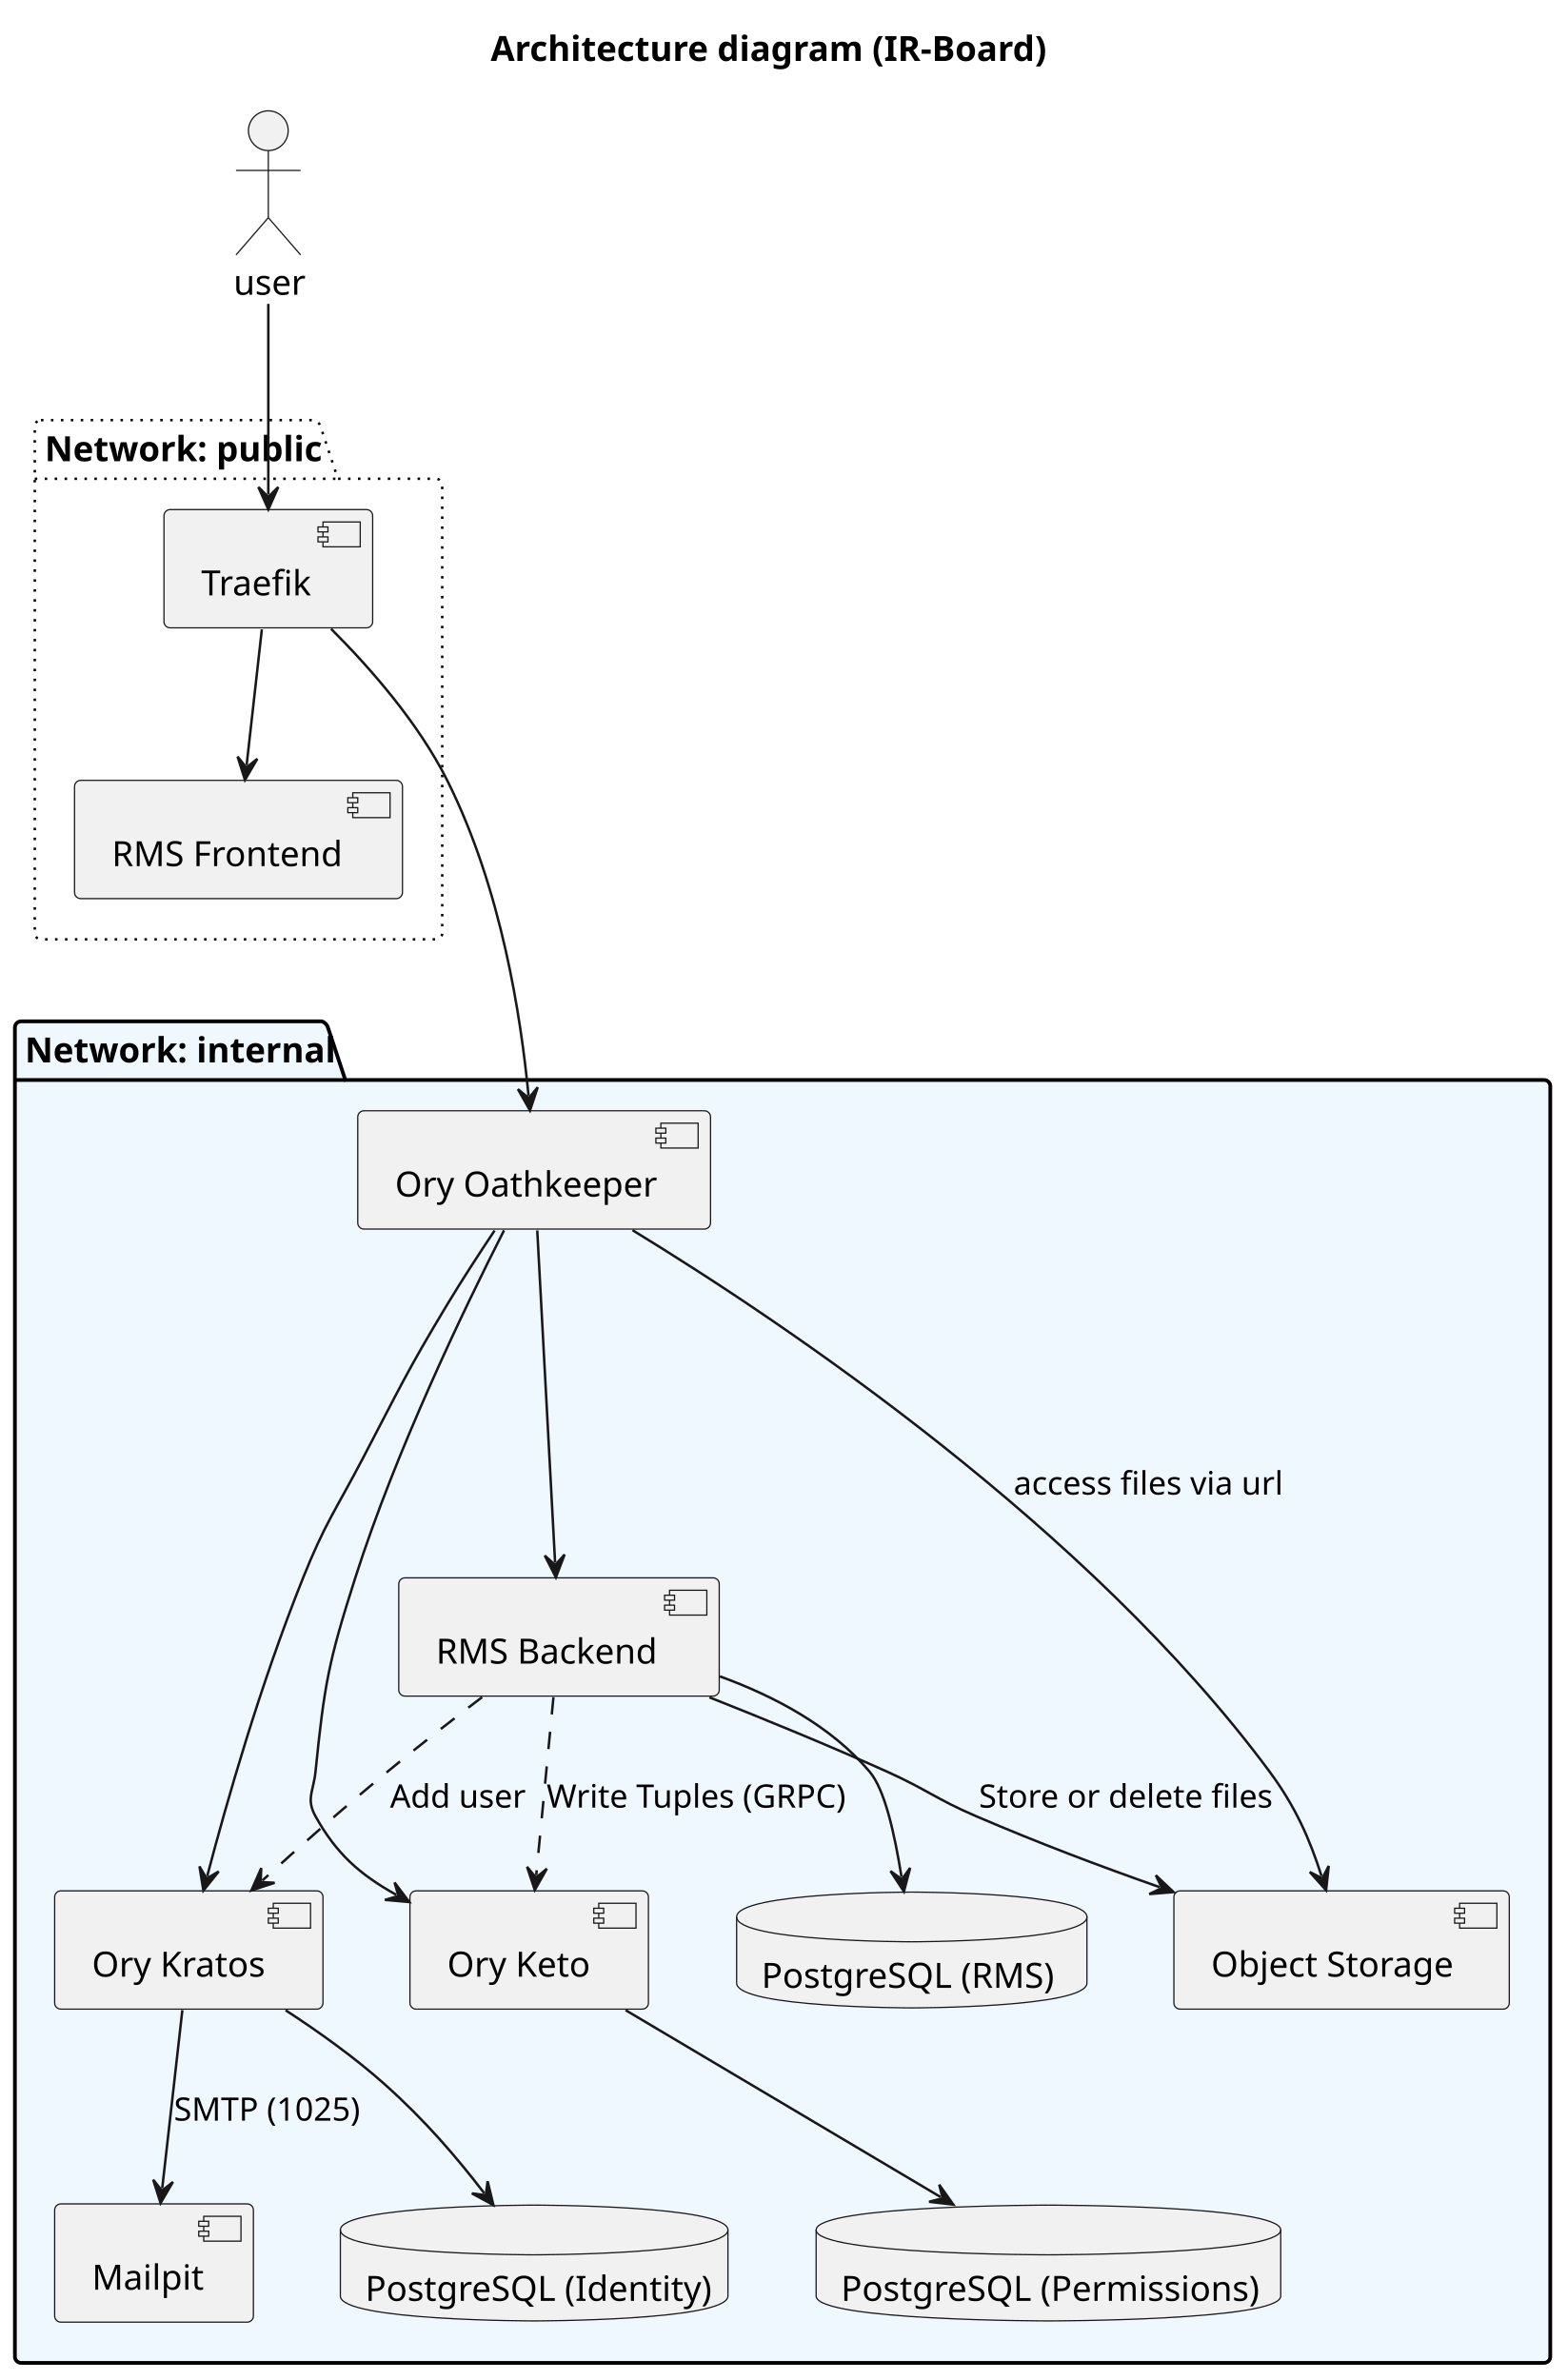
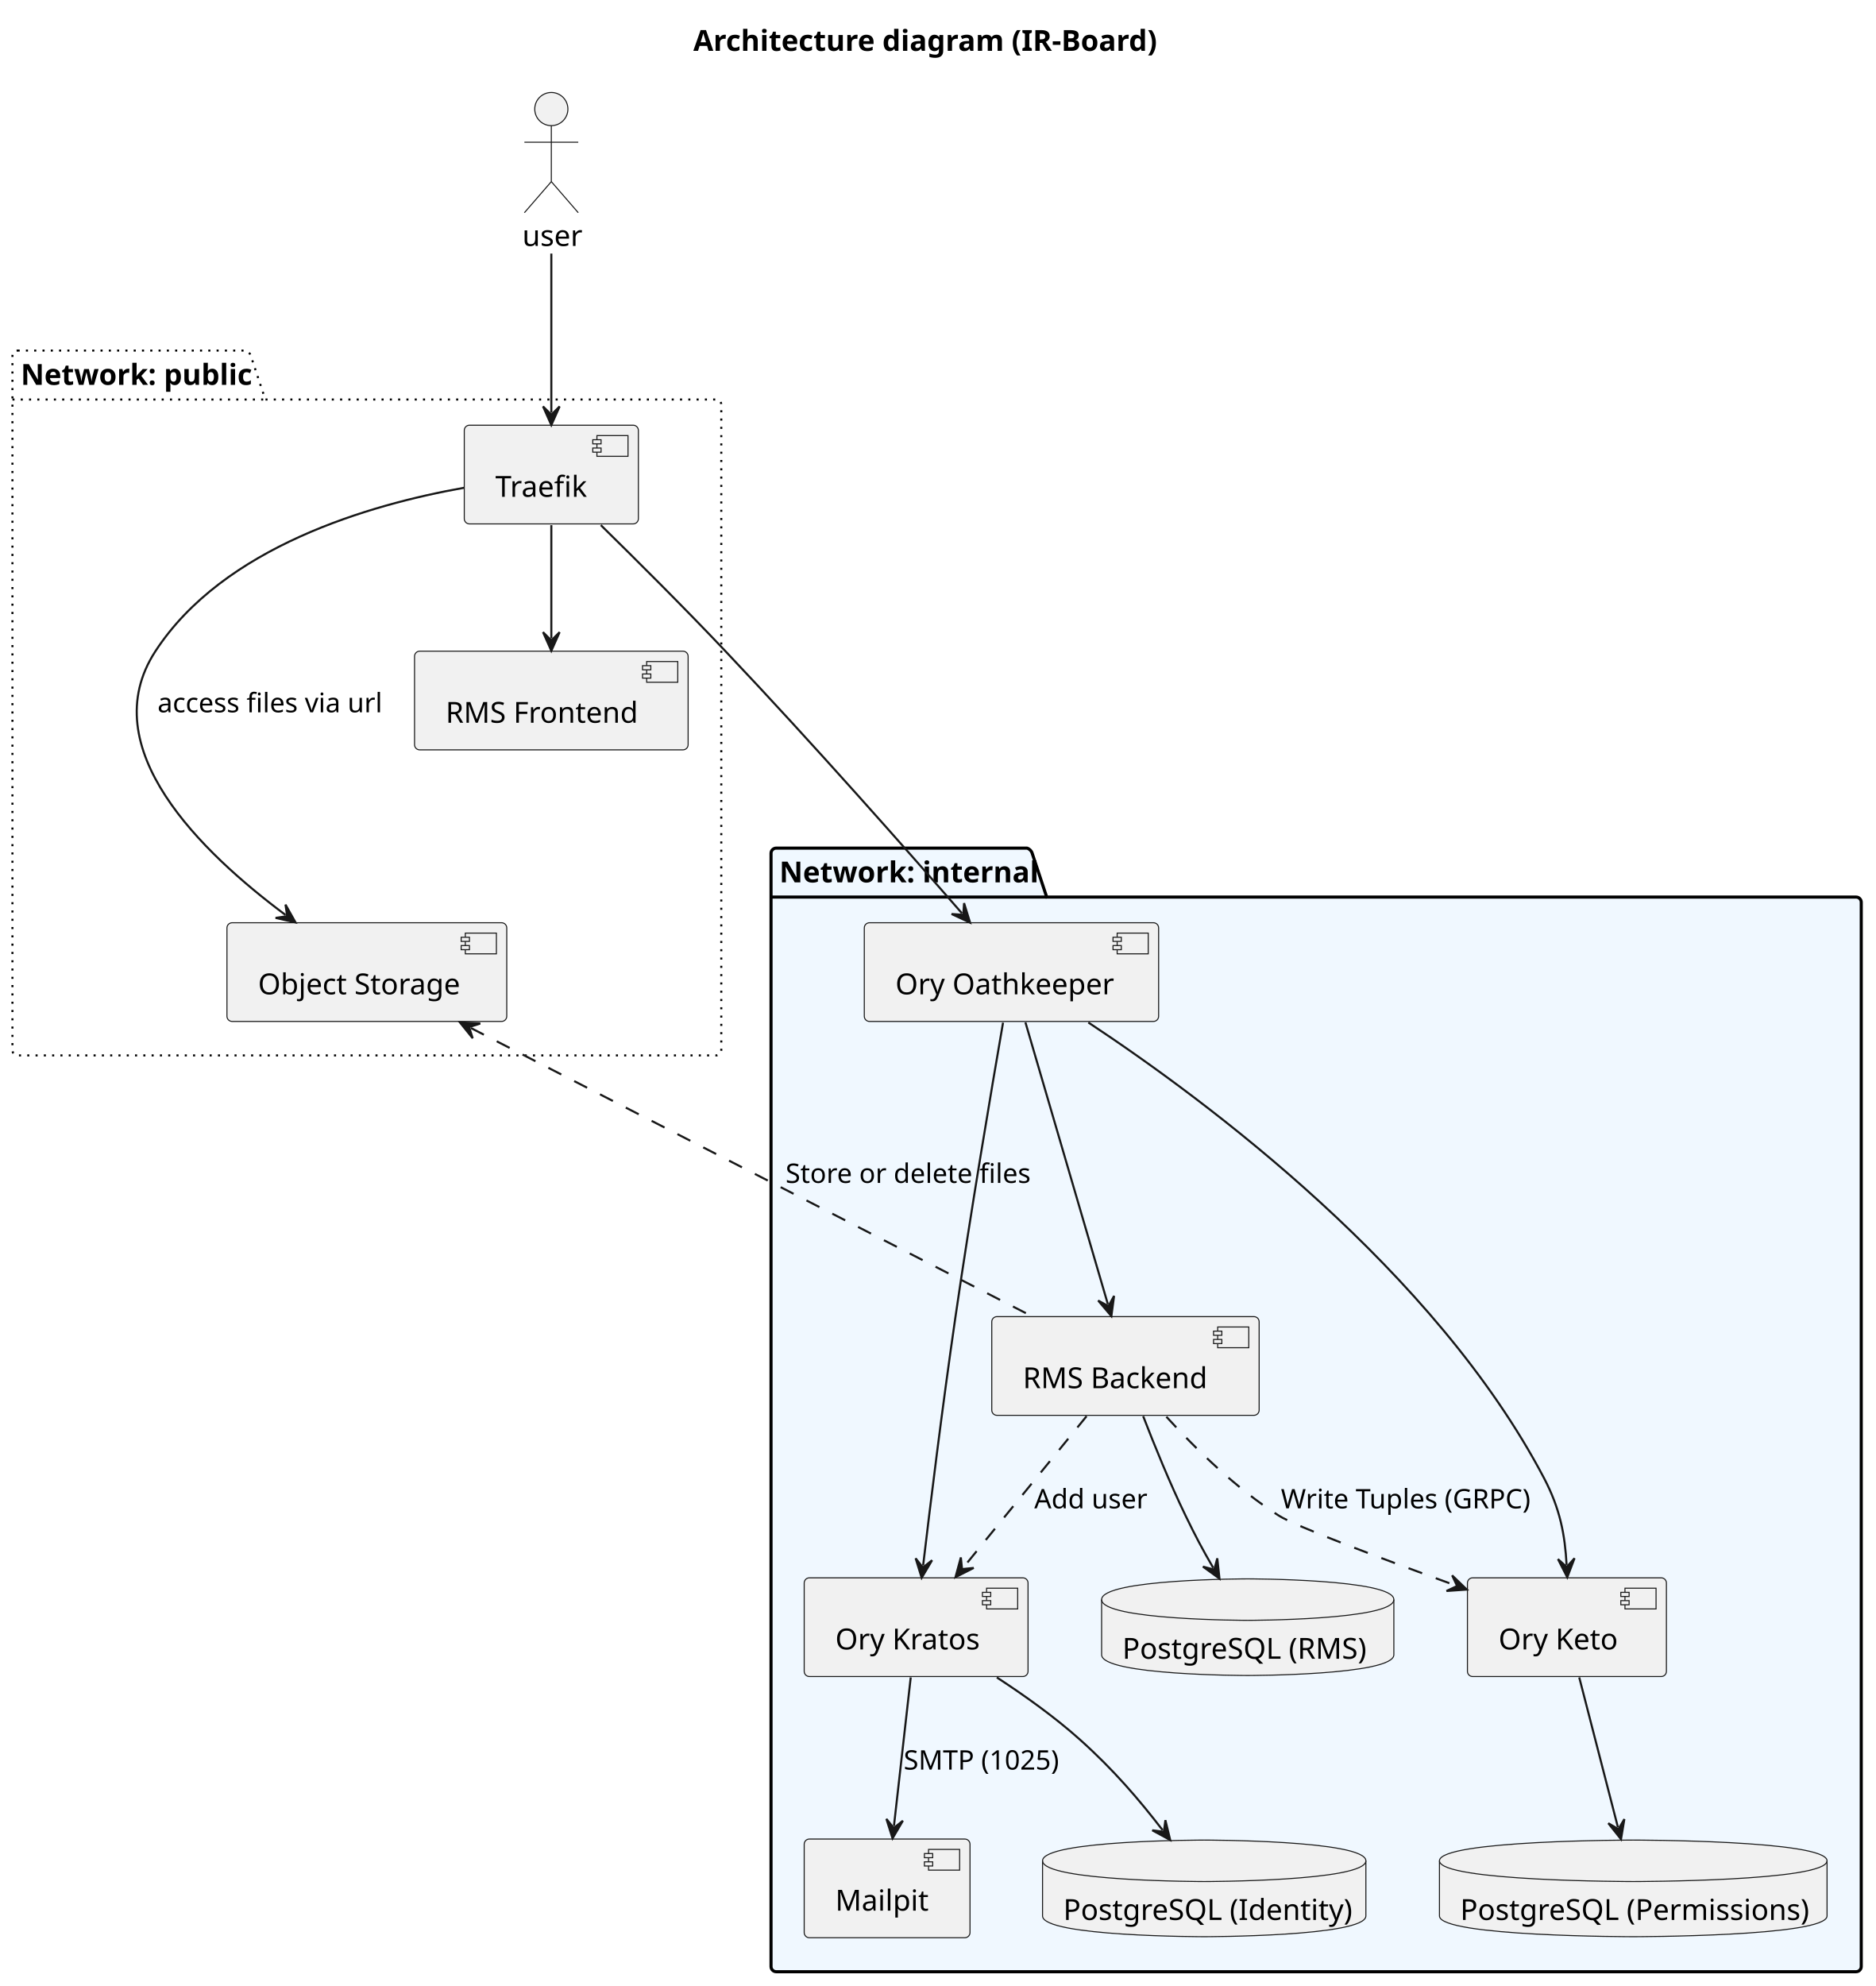
- <svg xmlns="http://www.w3.org/2000/svg" contentStyleType="text/css" height="958px" preserveAspectRatio="none" style="width:631px;height:958px;background:#FFFFFF;" version="1.1" viewBox="0 0 631 958" width="631px" zoomAndPan="magnify">
+ <svg xmlns="http://www.w3.org/2000/svg" contentStyleType="text/css" height="958px" preserveAspectRatio="none" style="width:905px;height:958px;background:#FFFFFF;" version="1.1" viewBox="0 0 905 958" width="905px" zoomAndPan="magnify">
  <defs />
  <g>
-     <text fill="#000000" font-family="sans-serif" font-size="14" font-weight="bold" lengthAdjust="spacing" textLength="222" x="197.5" y="24.533">Architecture diagram (IR-Board)</text>
+     <text fill="#000000" font-family="sans-serif" font-size="14" font-weight="bold" lengthAdjust="spacing" textLength="222" x="334.5" y="24.533">Architecture diagram (IR-Board)</text>
    <g id="cluster_Network: public">
-       <path d="M16.5,169.109 L126.5,169.109 A3.75,3.75 0 0 1 129,171.609 L136,192.719 L175.5,192.719 A2.5,2.5 0 0 1 178,195.219 L178,375.609 A2.5,2.5 0 0 1 175.5,378.109 L16.5,378.109 A2.5,2.5 0 0 1 14,375.609 L14,171.609 A2.5,2.5 0 0 1 16.5,169.109 " fill="none" style="stroke:#000000;stroke-width:1.0;stroke-dasharray:1.0,3.0;" />
-       <line style="stroke:#000000;stroke-width:1.0;stroke-dasharray:1.0,3.0;" x1="14" x2="136" y1="192.719" y2="192.719" />
-       <text fill="#000000" font-family="sans-serif" font-size="14" font-weight="bold" lengthAdjust="spacing" textLength="109" x="18" y="185.643">Network: public</text>
+       <path d="M8.5,169.109 L118.5,169.109 A3.75,3.75 0 0 1 121,171.609 L128,192.719 L345.5,192.719 A2.5,2.5 0 0 1 348,195.219 L348,506.609 A2.5,2.5 0 0 1 345.5,509.109 L8.5,509.109 A2.5,2.5 0 0 1 6,506.609 L6,171.609 A2.5,2.5 0 0 1 8.5,169.109 " fill="none" style="stroke:#000000;stroke-width:1.0;stroke-dasharray:1.0,3.0;" />
+       <line style="stroke:#000000;stroke-width:1.0;stroke-dasharray:1.0,3.0;" x1="6" x2="128" y1="192.719" y2="192.719" />
+       <text fill="#000000" font-family="sans-serif" font-size="14" font-weight="bold" lengthAdjust="spacing" textLength="109" x="10" y="185.643">Network: public</text>
    </g>
    <g id="cluster_Network: internal">
-       <path d="M8.5,411.109 L129.5,411.109 A3.75,3.75 0 0 1 132,413.609 L139,434.719 L621.5,434.719 A2.5,2.5 0 0 1 624,437.219 L624,948.609 A2.5,2.5 0 0 1 621.5,951.109 L8.5,951.109 A2.5,2.5 0 0 1 6,948.609 L6,413.609 A2.5,2.5 0 0 1 8.5,411.109 " fill="#F0F8FF" style="stroke:#000000;stroke-width:1.5;" />
-       <line style="stroke:#000000;stroke-width:1.5;" x1="6" x2="139" y1="434.719" y2="434.719" />
-       <text fill="#000000" font-family="sans-serif" font-size="14" font-weight="bold" lengthAdjust="spacing" textLength="120" x="10" y="427.643">Network: internal</text>
+       <path d="M374.5,409.109 L495.5,409.109 A3.75,3.75 0 0 1 498,411.609 L505,432.719 L895.5,432.719 A2.5,2.5 0 0 1 898,435.219 L898,948.609 A2.5,2.5 0 0 1 895.5,951.109 L374.5,951.109 A2.5,2.5 0 0 1 372,948.609 L372,411.609 A2.5,2.5 0 0 1 374.5,409.109 " fill="#F0F8FF" style="stroke:#000000;stroke-width:1.5;" />
+       <line style="stroke:#000000;stroke-width:1.5;" x1="372" x2="505" y1="432.719" y2="432.719" />
+       <text fill="#000000" font-family="sans-serif" font-size="14" font-weight="bold" lengthAdjust="spacing" textLength="120" x="376" y="425.643">Network: internal</text>
    </g>
    <g id="elem_front">
-       <rect fill="#F1F1F1" height="47.609" rx="2.5" ry="2.5" style="stroke:#181818;stroke-width:0.5;" width="132" x="30" y="314.109" />
-       <rect fill="#F1F1F1" height="10" style="stroke:#181818;stroke-width:0.5;" width="15" x="142" y="319.109" />
-       <rect fill="#F1F1F1" height="2" style="stroke:#181818;stroke-width:0.5;" width="4" x="140" y="321.109" />
-       <rect fill="#F1F1F1" height="2" style="stroke:#181818;stroke-width:0.5;" width="4" x="140" y="325.109" />
-       <text fill="#000000" font-family="sans-serif" font-size="14" lengthAdjust="spacing" textLength="92" x="45" y="348.643">RMS Frontend</text>
+       <rect fill="#F1F1F1" height="47.609" rx="2.5" ry="2.5" style="stroke:#181818;stroke-width:0.5;" width="132" x="200" y="314.109" />
+       <rect fill="#F1F1F1" height="10" style="stroke:#181818;stroke-width:0.5;" width="15" x="312" y="319.109" />
+       <rect fill="#F1F1F1" height="2" style="stroke:#181818;stroke-width:0.5;" width="4" x="310" y="321.109" />
+       <rect fill="#F1F1F1" height="2" style="stroke:#181818;stroke-width:0.5;" width="4" x="310" y="325.109" />
+       <text fill="#000000" font-family="sans-serif" font-size="14" lengthAdjust="spacing" textLength="92" x="215" y="348.643">RMS Frontend</text>
    </g>
    <g id="elem_gateway">
-       <rect fill="#F1F1F1" height="47.609" rx="2.5" ry="2.5" style="stroke:#181818;stroke-width:0.5;" width="84" x="66" y="205.109" />
-       <rect fill="#F1F1F1" height="10" style="stroke:#181818;stroke-width:0.5;" width="15" x="130" y="210.109" />
-       <rect fill="#F1F1F1" height="2" style="stroke:#181818;stroke-width:0.5;" width="4" x="128" y="212.109" />
-       <rect fill="#F1F1F1" height="2" style="stroke:#181818;stroke-width:0.5;" width="4" x="128" y="216.109" />
-       <text fill="#000000" font-family="sans-serif" font-size="14" lengthAdjust="spacing" textLength="44" x="81" y="239.643">Traefik</text>
+       <rect fill="#F1F1F1" height="47.609" rx="2.5" ry="2.5" style="stroke:#181818;stroke-width:0.5;" width="84" x="224" y="205.109" />
+       <rect fill="#F1F1F1" height="10" style="stroke:#181818;stroke-width:0.5;" width="15" x="288" y="210.109" />
+       <rect fill="#F1F1F1" height="2" style="stroke:#181818;stroke-width:0.5;" width="4" x="286" y="212.109" />
+       <rect fill="#F1F1F1" height="2" style="stroke:#181818;stroke-width:0.5;" width="4" x="286" y="216.109" />
+       <text fill="#000000" font-family="sans-serif" font-size="14" lengthAdjust="spacing" textLength="44" x="239" y="239.643">Traefik</text>
+     </g>
+     <g id="elem_minio">
+       <rect fill="#F1F1F1" height="47.609" rx="2.5" ry="2.5" style="stroke:#181818;stroke-width:0.5;" width="135" x="109.5" y="445.109" />
+       <rect fill="#F1F1F1" height="10" style="stroke:#181818;stroke-width:0.5;" width="15" x="224.5" y="450.109" />
+       <rect fill="#F1F1F1" height="2" style="stroke:#181818;stroke-width:0.5;" width="4" x="222.5" y="452.109" />
+       <rect fill="#F1F1F1" height="2" style="stroke:#181818;stroke-width:0.5;" width="4" x="222.5" y="456.109" />
+       <text fill="#000000" font-family="sans-serif" font-size="14" lengthAdjust="spacing" textLength="95" x="124.5" y="479.643">Object Storage</text>
    </g>
    <g id="elem_proxy">
-       <rect fill="#F1F1F1" height="47.609" rx="2.5" ry="2.5" style="stroke:#181818;stroke-width:0.5;" width="142" x="144" y="447.109" />
-       <rect fill="#F1F1F1" height="10" style="stroke:#181818;stroke-width:0.5;" width="15" x="266" y="452.109" />
-       <rect fill="#F1F1F1" height="2" style="stroke:#181818;stroke-width:0.5;" width="4" x="264" y="454.109" />
-       <rect fill="#F1F1F1" height="2" style="stroke:#181818;stroke-width:0.5;" width="4" x="264" y="458.109" />
-       <text fill="#000000" font-family="sans-serif" font-size="14" lengthAdjust="spacing" textLength="102" x="159" y="481.643">Ory Oathkeeper</text>
+       <rect fill="#F1F1F1" height="47.609" rx="2.5" ry="2.5" style="stroke:#181818;stroke-width:0.5;" width="142" x="417" y="445.109" />
+       <rect fill="#F1F1F1" height="10" style="stroke:#181818;stroke-width:0.5;" width="15" x="539" y="450.109" />
+       <rect fill="#F1F1F1" height="2" style="stroke:#181818;stroke-width:0.5;" width="4" x="537" y="452.109" />
+       <rect fill="#F1F1F1" height="2" style="stroke:#181818;stroke-width:0.5;" width="4" x="537" y="456.109" />
+       <text fill="#000000" font-family="sans-serif" font-size="14" lengthAdjust="spacing" textLength="102" x="432" y="479.643">Ory Oathkeeper</text>
    </g>
    <g id="elem_kratos">
-       <rect fill="#F1F1F1" height="47.609" rx="2.5" ry="2.5" style="stroke:#181818;stroke-width:0.5;" width="108" x="22" y="761.109" />
-       <rect fill="#F1F1F1" height="10" style="stroke:#181818;stroke-width:0.5;" width="15" x="110" y="766.109" />
-       <rect fill="#F1F1F1" height="2" style="stroke:#181818;stroke-width:0.5;" width="4" x="108" y="768.109" />
-       <rect fill="#F1F1F1" height="2" style="stroke:#181818;stroke-width:0.5;" width="4" x="108" y="772.109" />
-       <text fill="#000000" font-family="sans-serif" font-size="14" lengthAdjust="spacing" textLength="68" x="37" y="795.643">Ory Kratos</text>
+       <rect fill="#F1F1F1" height="47.609" rx="2.5" ry="2.5" style="stroke:#181818;stroke-width:0.5;" width="108" x="388" y="761.109" />
+       <rect fill="#F1F1F1" height="10" style="stroke:#181818;stroke-width:0.5;" width="15" x="476" y="766.109" />
+       <rect fill="#F1F1F1" height="2" style="stroke:#181818;stroke-width:0.5;" width="4" x="474" y="768.109" />
+       <rect fill="#F1F1F1" height="2" style="stroke:#181818;stroke-width:0.5;" width="4" x="474" y="772.109" />
+       <text fill="#000000" font-family="sans-serif" font-size="14" lengthAdjust="spacing" textLength="68" x="403" y="795.643">Ory Kratos</text>
    </g>
    <g id="elem_keto">
-       <rect fill="#F1F1F1" height="47.609" rx="2.5" ry="2.5" style="stroke:#181818;stroke-width:0.5;" width="96" x="165" y="761.109" />
-       <rect fill="#F1F1F1" height="10" style="stroke:#181818;stroke-width:0.5;" width="15" x="241" y="766.109" />
-       <rect fill="#F1F1F1" height="2" style="stroke:#181818;stroke-width:0.5;" width="4" x="239" y="768.109" />
-       <rect fill="#F1F1F1" height="2" style="stroke:#181818;stroke-width:0.5;" width="4" x="239" y="772.109" />
-       <text fill="#000000" font-family="sans-serif" font-size="14" lengthAdjust="spacing" textLength="56" x="180" y="795.643">Ory Keto</text>
+       <rect fill="#F1F1F1" height="47.609" rx="2.5" ry="2.5" style="stroke:#181818;stroke-width:0.5;" width="96" x="708" y="761.109" />
+       <rect fill="#F1F1F1" height="10" style="stroke:#181818;stroke-width:0.5;" width="15" x="784" y="766.109" />
+       <rect fill="#F1F1F1" height="2" style="stroke:#181818;stroke-width:0.5;" width="4" x="782" y="768.109" />
+       <rect fill="#F1F1F1" height="2" style="stroke:#181818;stroke-width:0.5;" width="4" x="782" y="772.109" />
+       <text fill="#000000" font-family="sans-serif" font-size="14" lengthAdjust="spacing" textLength="56" x="723" y="795.643">Ory Keto</text>
    </g>
    <g id="elem_backend">
-       <rect fill="#F1F1F1" height="47.609" rx="2.5" ry="2.5" style="stroke:#181818;stroke-width:0.5;" width="129" x="160.5" y="635.109" />
-       <rect fill="#F1F1F1" height="10" style="stroke:#181818;stroke-width:0.5;" width="15" x="269.5" y="640.109" />
-       <rect fill="#F1F1F1" height="2" style="stroke:#181818;stroke-width:0.5;" width="4" x="267.5" y="642.109" />
-       <rect fill="#F1F1F1" height="2" style="stroke:#181818;stroke-width:0.5;" width="4" x="267.5" y="646.109" />
-       <text fill="#000000" font-family="sans-serif" font-size="14" lengthAdjust="spacing" textLength="89" x="175.5" y="669.643">RMS Backend</text>
+       <rect fill="#F1F1F1" height="47.609" rx="2.5" ry="2.5" style="stroke:#181818;stroke-width:0.5;" width="129" x="478.5" y="635.109" />
+       <rect fill="#F1F1F1" height="10" style="stroke:#181818;stroke-width:0.5;" width="15" x="587.5" y="640.109" />
+       <rect fill="#F1F1F1" height="2" style="stroke:#181818;stroke-width:0.5;" width="4" x="585.5" y="642.109" />
+       <rect fill="#F1F1F1" height="2" style="stroke:#181818;stroke-width:0.5;" width="4" x="585.5" y="646.109" />
+       <text fill="#000000" font-family="sans-serif" font-size="14" lengthAdjust="spacing" textLength="89" x="493.5" y="669.643">RMS Backend</text>
    </g>
    <g id="elem_mail">
-       <rect fill="#F1F1F1" height="47.609" rx="2.5" ry="2.5" style="stroke:#181818;stroke-width:0.5;" width="80" x="22" y="887.109" />
-       <rect fill="#F1F1F1" height="10" style="stroke:#181818;stroke-width:0.5;" width="15" x="82" y="892.109" />
-       <rect fill="#F1F1F1" height="2" style="stroke:#181818;stroke-width:0.5;" width="4" x="80" y="894.109" />
-       <rect fill="#F1F1F1" height="2" style="stroke:#181818;stroke-width:0.5;" width="4" x="80" y="898.109" />
-       <text fill="#000000" font-family="sans-serif" font-size="14" lengthAdjust="spacing" textLength="40" x="37" y="921.643">Mailpit</text>
-     </g>
-     <g id="elem_minio">
-       <rect fill="#F1F1F1" height="47.609" rx="2.5" ry="2.5" style="stroke:#181818;stroke-width:0.5;" width="135" x="472.5" y="761.109" />
-       <rect fill="#F1F1F1" height="10" style="stroke:#181818;stroke-width:0.5;" width="15" x="587.5" y="766.109" />
-       <rect fill="#F1F1F1" height="2" style="stroke:#181818;stroke-width:0.5;" width="4" x="585.5" y="768.109" />
-       <rect fill="#F1F1F1" height="2" style="stroke:#181818;stroke-width:0.5;" width="4" x="585.5" y="772.109" />
-       <text fill="#000000" font-family="sans-serif" font-size="14" lengthAdjust="spacing" textLength="95" x="487.5" y="795.643">Object Storage</text>
+       <rect fill="#F1F1F1" height="47.609" rx="2.5" ry="2.5" style="stroke:#181818;stroke-width:0.5;" width="80" x="388" y="887.109" />
+       <rect fill="#F1F1F1" height="10" style="stroke:#181818;stroke-width:0.5;" width="15" x="448" y="892.109" />
+       <rect fill="#F1F1F1" height="2" style="stroke:#181818;stroke-width:0.5;" width="4" x="446" y="894.109" />
+       <rect fill="#F1F1F1" height="2" style="stroke:#181818;stroke-width:0.5;" width="4" x="446" y="898.109" />
+       <text fill="#000000" font-family="sans-serif" font-size="14" lengthAdjust="spacing" textLength="40" x="403" y="921.643">Mailpit</text>
    </g>
    <g id="elem_db_rms">
-       <path d="M296.5,771.609 C296.5,761.609 367,761.609 367,761.609 C367,761.609 437.5,761.609 437.5,771.609 L437.5,798.219 C437.5,808.219 367,808.219 367,808.219 C367,808.219 296.5,808.219 296.5,798.219 L296.5,771.609 " fill="#F1F1F1" style="stroke:#181818;stroke-width:0.5;" />
-       <path d="M296.5,771.609 C296.5,781.609 367,781.609 367,781.609 C367,781.609 437.5,781.609 437.5,771.609 " fill="none" style="stroke:#181818;stroke-width:0.5;" />
-       <text fill="#000000" font-family="sans-serif" font-size="14" lengthAdjust="spacing" textLength="121" x="306.5" y="800.143">PostgreSQL (RMS)</text>
+       <path d="M531.5,771.609 C531.5,761.609 602,761.609 602,761.609 C602,761.609 672.5,761.609 672.5,771.609 L672.5,798.219 C672.5,808.219 602,808.219 602,808.219 C602,808.219 531.5,808.219 531.5,798.219 L531.5,771.609 " fill="#F1F1F1" style="stroke:#181818;stroke-width:0.5;" />
+       <path d="M531.5,771.609 C531.5,781.609 602,781.609 602,781.609 C602,781.609 672.5,781.609 672.5,771.609 " fill="none" style="stroke:#181818;stroke-width:0.5;" />
+       <text fill="#000000" font-family="sans-serif" font-size="14" lengthAdjust="spacing" textLength="121" x="541.5" y="800.143">PostgreSQL (RMS)</text>
    </g>
    <g id="elem_db_auth">
-       <path d="M137,897.609 C137,887.609 215,887.609 215,887.609 C215,887.609 293,887.609 293,897.609 L293,924.219 C293,934.219 215,934.219 215,934.219 C215,934.219 137,934.219 137,924.219 L137,897.609 " fill="#F1F1F1" style="stroke:#181818;stroke-width:0.5;" />
-       <path d="M137,897.609 C137,907.609 215,907.609 215,907.609 C215,907.609 293,907.609 293,897.609 " fill="none" style="stroke:#181818;stroke-width:0.5;" />
-       <text fill="#000000" font-family="sans-serif" font-size="14" lengthAdjust="spacing" textLength="136" x="147" y="926.143">PostgreSQL (Identity)</text>
+       <path d="M503,897.609 C503,887.609 581,887.609 581,887.609 C581,887.609 659,887.609 659,897.609 L659,924.219 C659,934.219 581,934.219 581,934.219 C581,934.219 503,934.219 503,924.219 L503,897.609 " fill="#F1F1F1" style="stroke:#181818;stroke-width:0.5;" />
+       <path d="M503,897.609 C503,907.609 581,907.609 581,907.609 C581,907.609 659,907.609 659,897.609 " fill="none" style="stroke:#181818;stroke-width:0.5;" />
+       <text fill="#000000" font-family="sans-serif" font-size="14" lengthAdjust="spacing" textLength="136" x="513" y="926.143">PostgreSQL (Identity)</text>
    </g>
    <g id="elem_db_perm">
-       <path d="M328.5,897.609 C328.5,887.609 422,887.609 422,887.609 C422,887.609 515.5,887.609 515.5,897.609 L515.5,924.219 C515.5,934.219 422,934.219 422,934.219 C422,934.219 328.5,934.219 328.5,924.219 L328.5,897.609 " fill="#F1F1F1" style="stroke:#181818;stroke-width:0.5;" />
-       <path d="M328.5,897.609 C328.5,907.609 422,907.609 422,907.609 C422,907.609 515.5,907.609 515.5,897.609 " fill="none" style="stroke:#181818;stroke-width:0.5;" />
-       <text fill="#000000" font-family="sans-serif" font-size="14" lengthAdjust="spacing" textLength="167" x="338.5" y="926.143">PostgreSQL (Permissions)</text>
+       <path d="M694.5,897.609 C694.5,887.609 788,887.609 788,887.609 C788,887.609 881.5,887.609 881.5,897.609 L881.5,924.219 C881.5,934.219 788,934.219 788,934.219 C788,934.219 694.5,934.219 694.5,924.219 L694.5,897.609 " fill="#F1F1F1" style="stroke:#181818;stroke-width:0.5;" />
+       <path d="M694.5,897.609 C694.5,907.609 788,907.609 788,907.609 C788,907.609 881.5,907.609 881.5,897.609 " fill="none" style="stroke:#181818;stroke-width:0.5;" />
+       <text fill="#000000" font-family="sans-serif" font-size="14" lengthAdjust="spacing" textLength="167" x="704.5" y="926.143">PostgreSQL (Permissions)</text>
    </g>
    <g id="elem_user">
-       <ellipse cx="108" cy="52.609" fill="#F1F1F1" rx="8" ry="8" style="stroke:#181818;stroke-width:0.5;" />
-       <path d="M108,60.609 L108,87.609 M95,68.609 L121,68.609 M108,87.609 L95,102.609 M108,87.609 L121,102.609 " fill="none" style="stroke:#181818;stroke-width:0.5;" />
-       <text fill="#000000" font-family="sans-serif" font-size="14" lengthAdjust="spacing" textLength="28" x="94" y="118.643">user</text>
+       <ellipse cx="266" cy="52.609" fill="#F1F1F1" rx="8" ry="8" style="stroke:#181818;stroke-width:0.5;" />
+       <path d="M266,60.609 L266,87.609 M253,68.609 L279,68.609 M266,87.609 L253,102.609 M266,87.609 L279,102.609 " fill="none" style="stroke:#181818;stroke-width:0.5;" />
+       <text fill="#000000" font-family="sans-serif" font-size="14" lengthAdjust="spacing" textLength="28" x="252" y="118.643">user</text>
    </g>
    <g id="link_user_gateway">
-       <path d="M108,122.319 C108,148.649 108,176.779 108,199.049 " fill="none" id="user-to-gateway" style="stroke:#181818;stroke-width:1.0;" />
-       <polygon fill="#181818" points="108,205.049,112,196.049,108,200.049,104,196.049,108,205.049" style="stroke:#181818;stroke-width:1.0;" />
+       <path d="M266,122.319 C266,148.649 266,176.779 266,199.049 " fill="none" id="user-to-gateway" style="stroke:#181818;stroke-width:1.0;" />
+       <polygon fill="#181818" points="266,205.049,270,196.049,266,200.049,262,196.049,266,205.049" style="stroke:#181818;stroke-width:1.0;" />
    </g>
    <g id="link_gateway_front">
-       <path d="M105.4,253.329 C103.38,271.269 101.278,290.037 99.268,307.977 " fill="none" id="gateway-to-front" style="stroke:#181818;stroke-width:1.0;" />
-       <polygon fill="#181818" points="98.6,313.939,103.577,305.441,99.157,308.971,95.627,304.55,98.6,313.939" style="stroke:#181818;stroke-width:1.0;" />
+       <path d="M266,253.329 C266,271.269 266,289.999 266,307.939 " fill="none" id="gateway-to-front" style="stroke:#181818;stroke-width:1.0;" />
+       <polygon fill="#181818" points="266,313.939,270,304.939,266,308.939,262,304.939,266,313.939" style="stroke:#181818;stroke-width:1.0;" />
    </g>
    <g id="link_gateway_proxy">
-       <path d="M133.26,253.129 C148.99,268.839 168.38,290.929 180,314.109 C201.95,357.909 209.692,409.497 212.742,441.017 " fill="none" id="gateway-to-proxy" style="stroke:#181818;stroke-width:1.0;" />
-       <polygon fill="#181818" points="213.32,446.989,216.435,437.646,212.838,442.013,208.472,438.416,213.32,446.989" style="stroke:#181818;stroke-width:1.0;" />
+       <path d="M289.88,253.309 C306.89,269.989 330.15,293.139 350,314.109 C393.07,359.599 437.6,410.105 464.1,440.535 " fill="none" id="gateway-to-proxy" style="stroke:#181818;stroke-width:1.0;" />
+       <polygon fill="#181818" points="468.04,445.059,465.146,435.645,464.756,441.289,459.113,440.899,468.04,445.059" style="stroke:#181818;stroke-width:1.0;" />
+     </g>
+     <g id="link_gateway_minio">
+       <path d="M223.96,235.279 C178.42,243.379 107.87,263.749 75,314.109 C44.59,360.699 97.44,411.292 137.76,441.362 " fill="none" id="gateway-to-minio" style="stroke:#181818;stroke-width:1.0;" />
+       <polygon fill="#181818" points="142.57,444.949,137.747,436.362,138.562,441.96,132.964,442.775,142.57,444.949" style="stroke:#181818;stroke-width:1.0;" />
+       <text fill="#000000" font-family="sans-serif" font-size="13" lengthAdjust="spacing" textLength="106" x="76" y="343.604">access files via url</text>
    </g>
    <g id="link_proxy_kratos">
-       <path d="M199.07,495.329 C192.94,504.499 185.98,515.199 180,525.109 C163.77,552.019 160.59,559.269 146,587.109 C134.93,608.239 130.88,612.969 122,635.109 C104.56,678.579 91.208,725.537 83.398,755.187 " fill="none" id="proxy-to-kratos" style="stroke:#181818;stroke-width:1.0;" />
-       <polygon fill="#181818" points="81.87,760.989,88.031,753.305,83.144,756.154,80.294,751.267,81.87,760.989" style="stroke:#181818;stroke-width:1.0;" />
+       <path d="M483.94,493.299 C478.42,525.189 468.38,584.409 461,635.109 C454.52,679.619 448.856,725.841 445.386,755.141 " fill="none" id="proxy-to-kratos" style="stroke:#181818;stroke-width:1.0;" />
+       <polygon fill="#181818" points="444.68,761.099,449.711,752.632,445.268,756.134,441.766,751.691,444.68,761.099" style="stroke:#181818;stroke-width:1.0;" />
    </g>
    <g id="link_proxy_keto">
-       <path d="M202.88,495.249 C187.07,526.299 159.47,583.539 143,635.109 C132.23,668.819 130.57,677.899 127,713.109 C126.19,721.069 123.1,724.129 127,731.109 C135.38,746.119 144.704,754.487 159.494,762.697 " fill="none" id="proxy-to-keto" style="stroke:#181818;stroke-width:1.0;" />
-       <polygon fill="#181818" points="164.74,765.609,158.812,757.744,160.368,763.183,154.93,764.739,164.74,765.609" style="stroke:#181818;stroke-width:1.0;" />
+       <path d="M525.09,493.219 C582.69,531.309 692.47,613.079 745,713.109 C752.71,727.799 755.057,740.398 755.837,754.868 " fill="none" id="proxy-to-keto" style="stroke:#181818;stroke-width:1.0;" />
+       <polygon fill="#181818" points="756.16,760.859,759.67,751.657,755.891,755.867,751.681,752.088,756.16,760.859" style="stroke:#181818;stroke-width:1.0;" />
    </g>
    <g id="link_proxy_backend">
-       <path d="M216.25,495.289 C218.17,531.029 221.508,593.198 223.428,628.938 " fill="none" id="proxy-to-backend" style="stroke:#181818;stroke-width:1.0;" />
-       <polygon fill="#181818" points="223.75,634.929,227.261,625.728,223.482,629.937,219.273,626.157,223.75,634.929" style="stroke:#181818;stroke-width:1.0;" />
-     </g>
-     <g id="link_proxy_minio">
-       <path d="M254.59,495.169 C316.93,533.279 438.32,614.999 511,713.109 C521.62,727.449 527.24,740.515 531.929,755.155 " fill="none" id="proxy-to-minio" style="stroke:#181818;stroke-width:1.0;" />
-       <polygon fill="#181818" points="533.76,760.869,534.824,751.078,532.235,756.108,527.205,753.519,533.76,760.869" style="stroke:#181818;stroke-width:1.0;" />
-       <text fill="#000000" font-family="sans-serif" font-size="13" lengthAdjust="spacing" textLength="106" x="408" y="601.605">access files via url</text>
+       <path d="M494.74,493.159 C505.3,529.239 523.925,592.911 534.515,629.111 " fill="none" id="proxy-to-backend" style="stroke:#181818;stroke-width:1.0;" />
+       <polygon fill="#181818" points="536.2,634.869,537.512,625.108,534.796,630.071,529.834,627.355,536.2,634.869" style="stroke:#181818;stroke-width:1.0;" />
    </g>
    <g id="link_kratos_mail">
-       <path d="M73.4,809.139 C70.9,831.279 67.813,858.587 65.303,880.817 " fill="none" id="kratos-to-mail" style="stroke:#181818;stroke-width:1.0;" />
-       <polygon fill="#181818" points="64.63,886.779,69.615,878.285,65.191,881.811,61.665,877.387,64.63,886.779" style="stroke:#181818;stroke-width:1.0;" />
-       <text fill="#000000" font-family="sans-serif" font-size="13" lengthAdjust="spacing" textLength="76" x="70" y="853.605">SMTP (1025)</text>
+       <path d="M439.4,809.139 C436.9,831.279 433.813,858.587 431.303,880.817 " fill="none" id="kratos-to-mail" style="stroke:#181818;stroke-width:1.0;" />
+       <polygon fill="#181818" points="430.63,886.779,435.615,878.285,431.191,881.811,427.665,877.387,430.63,886.779" style="stroke:#181818;stroke-width:1.0;" />
+       <text fill="#000000" font-family="sans-serif" font-size="13" lengthAdjust="spacing" textLength="76" x="436" y="853.605">SMTP (1025)</text>
    </g>
    <g id="link_backend_keto">
-       <path d="M222.77,683.139 C220.63,705.279 217.988,732.577 215.838,754.807 " fill="none" id="backend-to-keto" style="stroke:#181818;stroke-width:1.0;stroke-dasharray:7.0,7.0;" />
-       <polygon fill="#181818" points="215.26,760.779,220.108,752.206,215.741,755.803,212.145,751.436,215.26,760.779" style="stroke:#181818;stroke-width:1.0;" />
-       <text fill="#000000" font-family="sans-serif" font-size="13" lengthAdjust="spacing" textLength="122" x="220" y="727.605">Write Tuples (GRPC)</text>
+       <path d="M562.75,683.409 C576.65,698.639 596.39,718.059 617,731.109 C625.13,736.259 665.242,751.318 702.072,764.718 " fill="none" id="backend-to-keto" style="stroke:#181818;stroke-width:1.0;stroke-dasharray:7.0,7.0;" />
+       <polygon fill="#181818" points="707.71,766.769,700.62,759.933,703.011,765.06,697.885,767.451,707.71,766.769" style="stroke:#181818;stroke-width:1.0;" />
+       <text fill="#000000" font-family="sans-serif" font-size="13" lengthAdjust="spacing" textLength="122" x="618" y="727.605">Write Tuples (GRPC)</text>
    </g>
    <g id="link_backend_kratos">
-       <path d="M194.06,683.129 C182.03,692.279 168.23,703.009 156,713.109 C137.24,728.599 121.185,742.799 105.625,756.909 " fill="none" id="backend-to-kratos" style="stroke:#181818;stroke-width:1.0;stroke-dasharray:7.0,7.0;" />
-       <polygon fill="#181818" points="101.18,760.939,110.534,757.857,104.884,757.581,105.16,751.931,101.18,760.939" style="stroke:#181818;stroke-width:1.0;" />
-       <text fill="#000000" font-family="sans-serif" font-size="13" lengthAdjust="spacing" textLength="52" x="157" y="727.605">Add user</text>
+       <path d="M524.24,683.139 C506.21,705.279 482.9,733.898 464.79,756.128 " fill="none" id="backend-to-kratos" style="stroke:#181818;stroke-width:1.0;stroke-dasharray:7.0,7.0;" />
+       <polygon fill="#181818" points="461,760.779,469.786,756.328,464.158,756.903,463.583,751.275,461,760.779" style="stroke:#181818;stroke-width:1.0;" />
+       <text fill="#000000" font-family="sans-serif" font-size="13" lengthAdjust="spacing" textLength="52" x="499" y="727.605">Add user</text>
    </g>
-     <g id="link_backend_minio">
-       <path d="M285.56,683.219 C308.16,692.159 333.92,702.729 357,713.109 C373.31,720.449 376.56,724.059 393,731.109 C418.56,742.059 441.561,750.745 466.731,759.615 " fill="none" id="backend-to-minio" style="stroke:#181818;stroke-width:1.0;" />
-       <polygon fill="#181818" points="472.39,761.609,465.231,754.846,467.674,759.947,462.572,762.391,472.39,761.609" style="stroke:#181818;stroke-width:1.0;" />
-       <text fill="#000000" font-family="sans-serif" font-size="13" lengthAdjust="spacing" textLength="112" x="394" y="727.605">Store or delete files</text>
+     <g id="link_minio_backend">
+       <path d="M227.217,495.901 C297.557,532.031 427.65,598.859 498.04,635.019 " fill="none" id="minio-backto-backend" style="stroke:#181818;stroke-width:1.0;stroke-dasharray:7.0,7.0;" />
+       <polygon fill="#181818" points="221.88,493.159,228.058,500.829,226.328,495.444,231.713,493.713,221.88,493.159" style="stroke:#181818;stroke-width:1.0;" />
+       <text fill="#000000" font-family="sans-serif" font-size="13" lengthAdjust="spacing" textLength="112" x="379" y="570.605">Store or delete files</text>
    </g>
    <g id="link_backend_db_rms">
-       <path d="M289.74,674.769 C311.69,682.739 334.54,694.849 350,713.109 C356.14,720.369 359.958,737.567 362.868,755.477 " fill="none" id="backend-to-db_rms" style="stroke:#181818;stroke-width:1.0;" />
-       <polygon fill="#181818" points="363.83,761.399,366.335,751.874,363.028,756.464,358.438,753.157,363.83,761.399" style="stroke:#181818;stroke-width:1.0;" />
+       <path d="M551.55,683.139 C556.98,697.189 564.39,715.409 572,731.109 C576.94,741.289 579.982,747.028 585.352,756.298 " fill="none" id="backend-to-db_rms" style="stroke:#181818;stroke-width:1.0;" />
+       <polygon fill="#181818" points="588.36,761.489,587.31,751.697,585.854,757.163,580.388,755.707,588.36,761.489" style="stroke:#181818;stroke-width:1.0;" />
    </g>
    <g id="link_kratos_db_auth">
-       <path d="M114.95,809.159 C128.24,817.809 142.82,828.209 155,839.109 C171.35,853.749 183.611,868.114 194.931,882.824 " fill="none" id="kratos-to-db_auth" style="stroke:#181818;stroke-width:1.0;" />
-       <polygon fill="#181818" points="198.59,887.579,196.271,878.007,195.541,883.617,189.931,882.886,198.59,887.579" style="stroke:#181818;stroke-width:1.0;" />
+       <path d="M480.95,809.159 C494.24,817.809 508.82,828.209 521,839.109 C537.35,853.749 549.611,868.114 560.931,882.824 " fill="none" id="kratos-to-db_auth" style="stroke:#181818;stroke-width:1.0;" />
+       <polygon fill="#181818" points="564.59,887.579,562.271,878.007,561.541,883.617,555.931,882.886,564.59,887.579" style="stroke:#181818;stroke-width:1.0;" />
    </g>
    <g id="link_keto_db_perm">
-       <path d="M251.82,809.139 C289.48,831.489 341.11,862.118 378.58,884.348 " fill="none" id="keto-to-db_perm" style="stroke:#181818;stroke-width:1.0;" />
-       <polygon fill="#181818" points="383.74,887.409,378.041,879.377,379.44,884.858,373.959,886.257,383.74,887.409" style="stroke:#181818;stroke-width:1.0;" />
+       <path d="M761.94,809.139 C767.69,831.419 774.85,859.16 780.59,881.39 " fill="none" id="keto-to-db_perm" style="stroke:#181818;stroke-width:1.0;" />
+       <polygon fill="#181818" points="782.09,887.199,783.713,877.485,780.84,882.358,775.967,879.485,782.09,887.199" style="stroke:#181818;stroke-width:1.0;" />
    </g>
  </g>
</svg>
